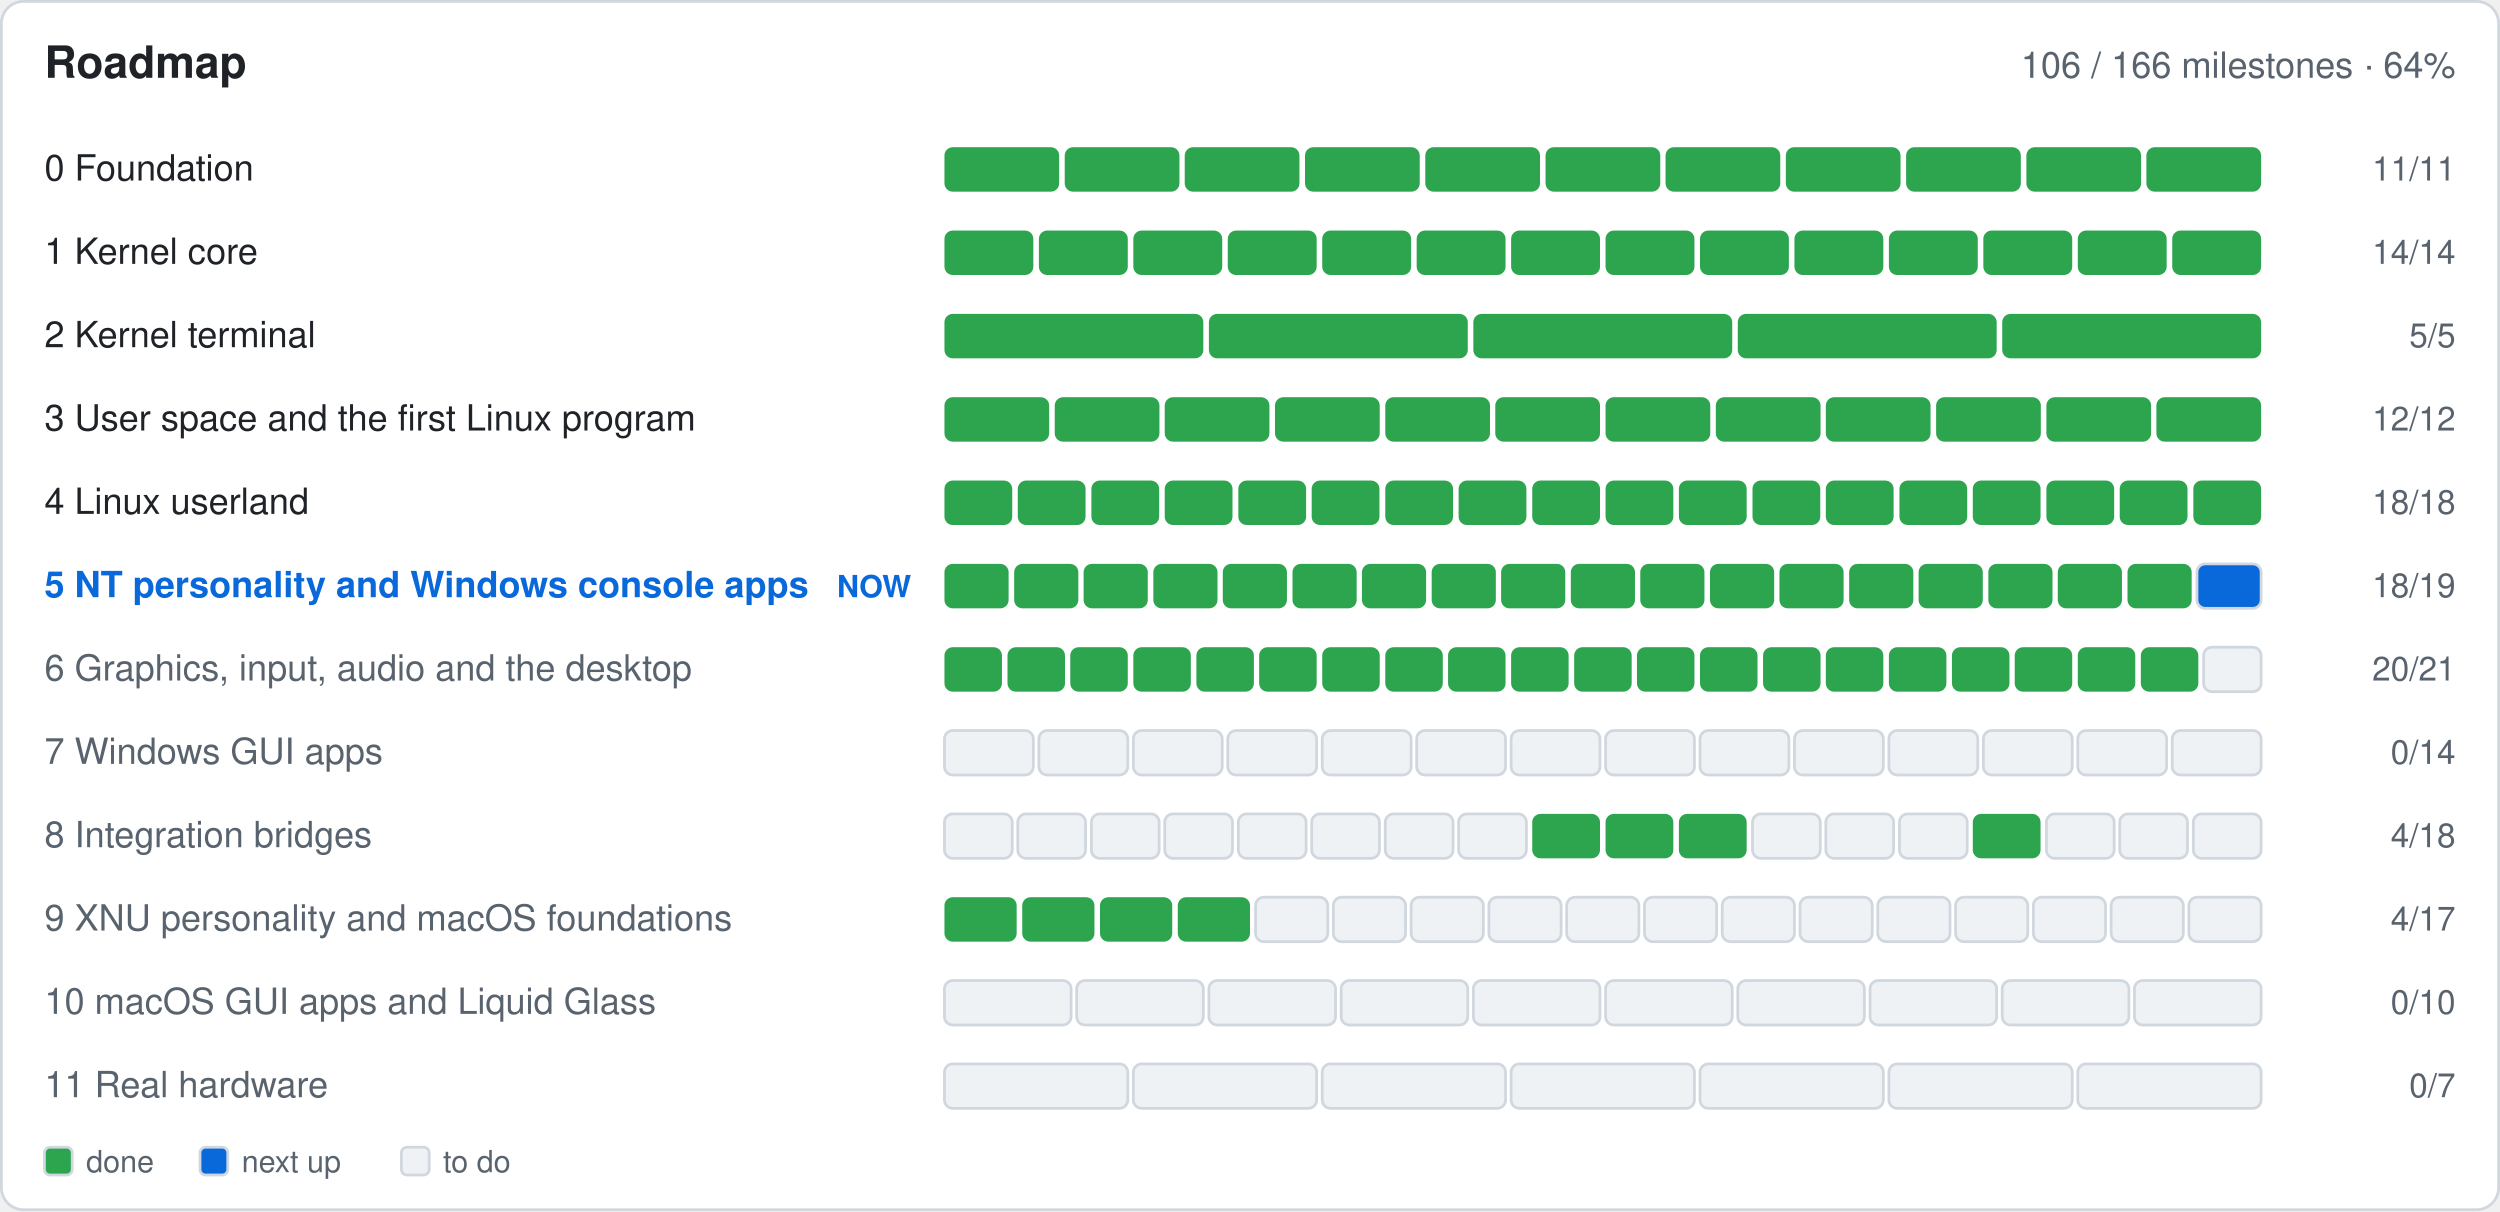
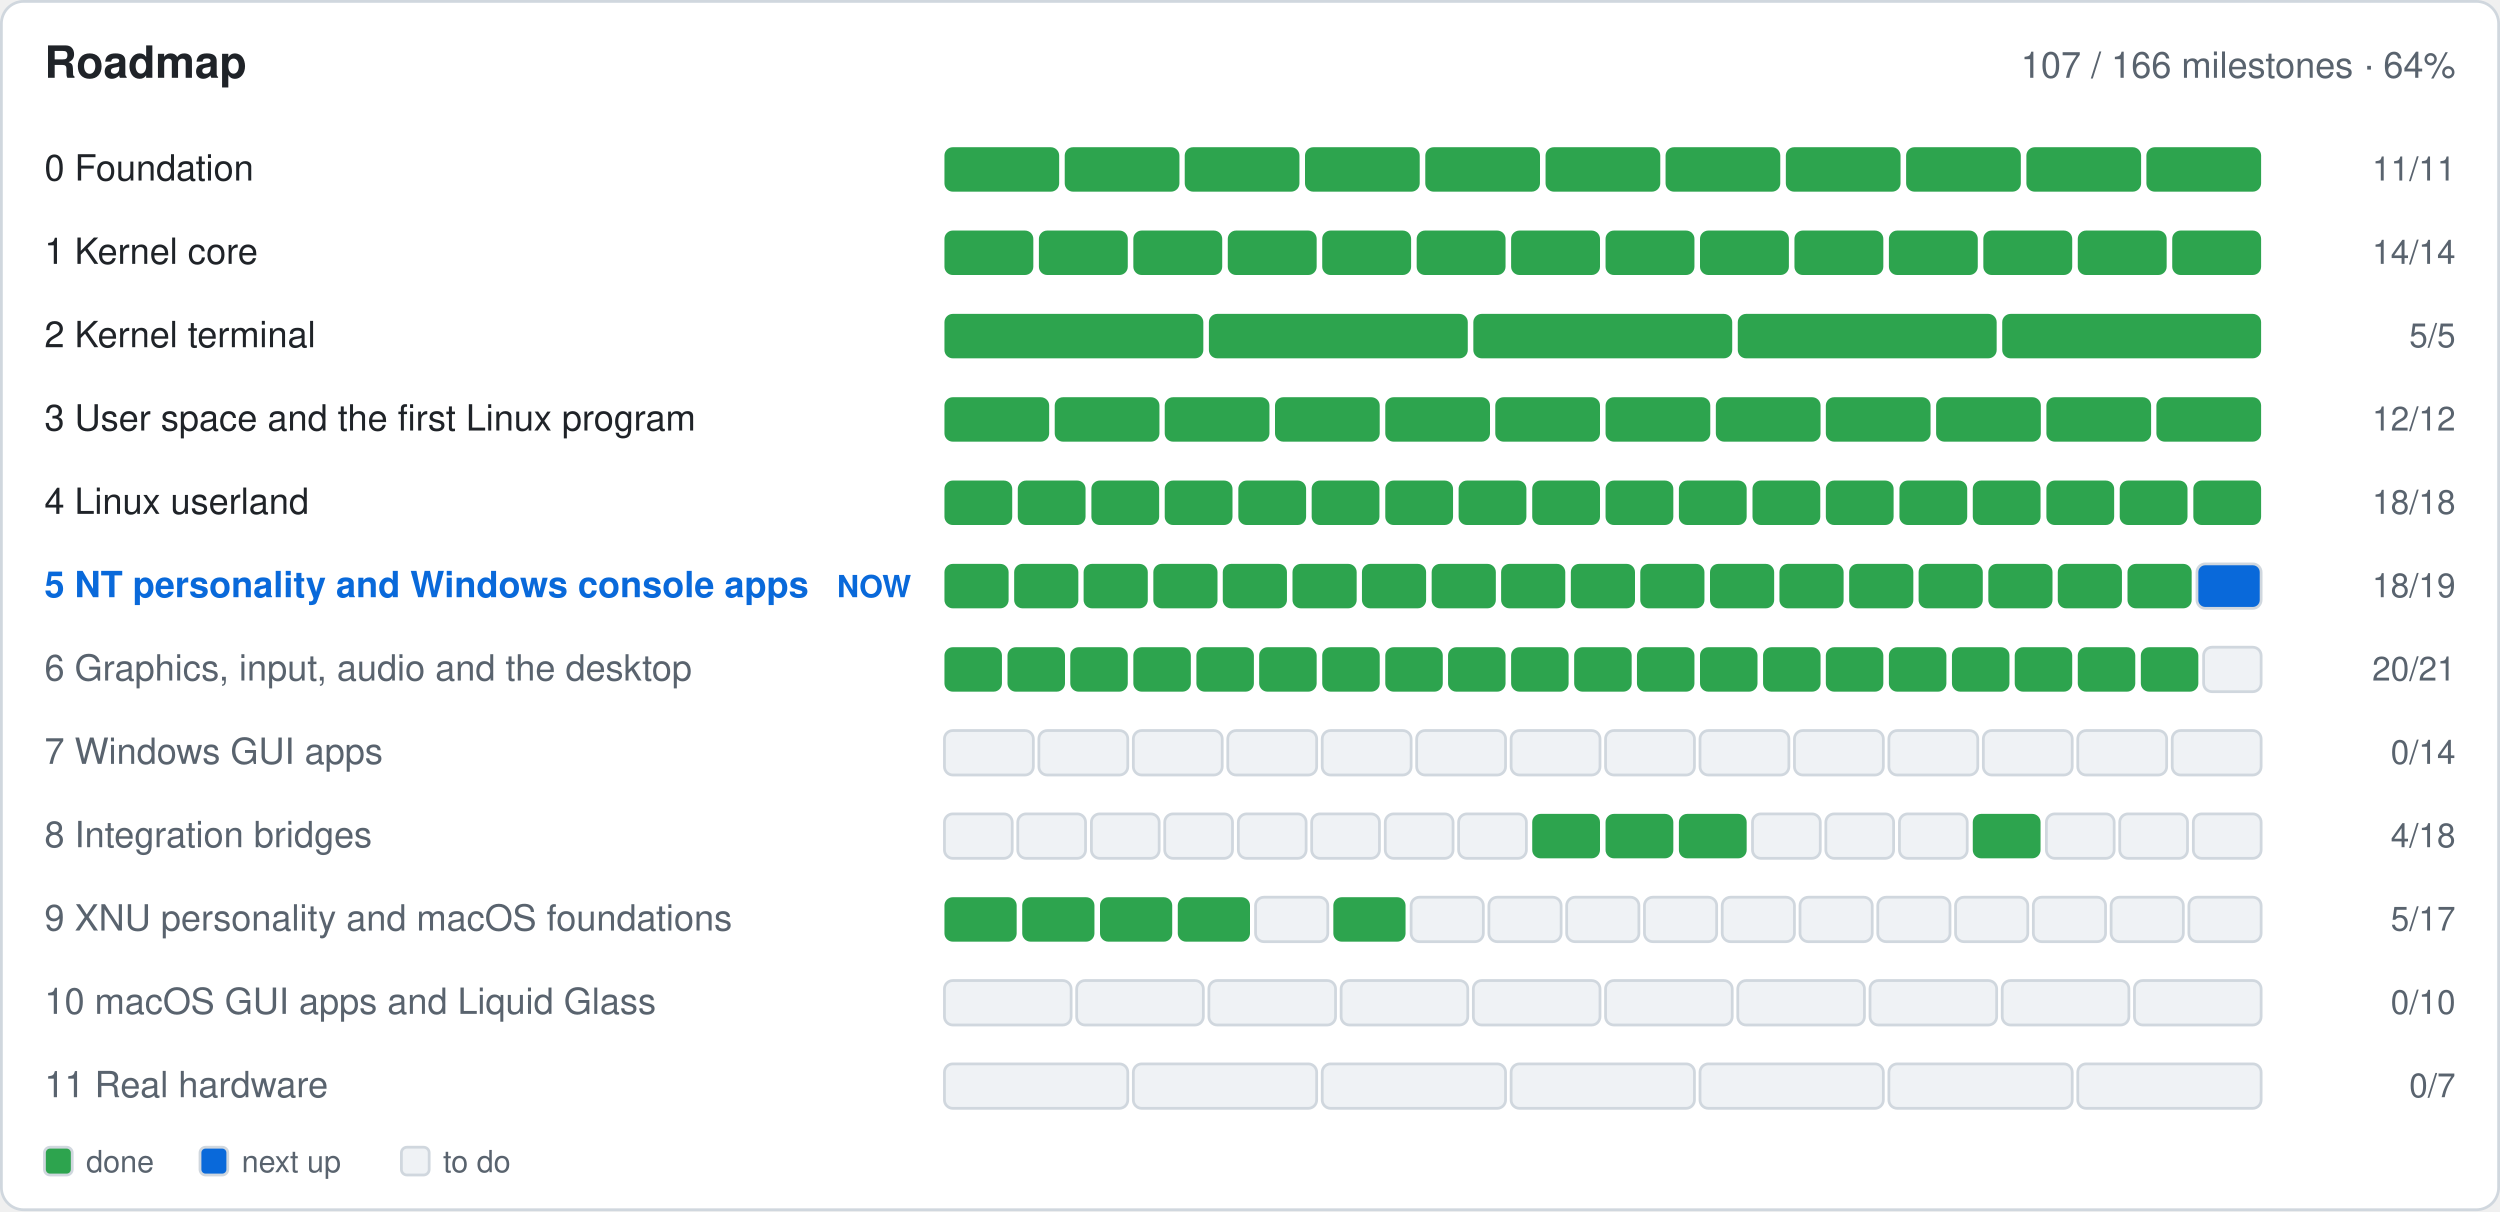
- <svg xmlns="http://www.w3.org/2000/svg" width="900" height="436" viewBox="0 0 900 436" role="img" aria-label="Roadmap: 106 of 166 milestones done">
+ <svg xmlns="http://www.w3.org/2000/svg" width="900" height="436" viewBox="0 0 900 436" role="img" aria-label="Roadmap: 107 of 166 milestones done">
  <rect x="0.5" y="0.5" width="899.0" height="435.0" fill="#ffffff" rx="8" stroke="#d0d7de" />
  <text x="16.0" y="28.0" font-family="-apple-system,BlinkMacSystemFont,'Segoe UI',Helvetica,Arial,sans-serif" font-size="16" font-weight="600" fill="#1f2328" text-anchor="start">Roadmap</text>
-   <text x="884.0" y="28.0" font-family="-apple-system,BlinkMacSystemFont,'Segoe UI',Helvetica,Arial,sans-serif" font-size="13" font-weight="400" fill="#59636e" text-anchor="end">106 / 166 milestones · 64%</text>
+   <text x="884.0" y="28.0" font-family="-apple-system,BlinkMacSystemFont,'Segoe UI',Helvetica,Arial,sans-serif" font-size="13" font-weight="400" fill="#59636e" text-anchor="end">107 / 166 milestones · 64%</text>
  <text x="16.0" y="65.0" font-family="-apple-system,BlinkMacSystemFont,'Segoe UI',Helvetica,Arial,sans-serif" font-size="13" font-weight="400" fill="#1f2328" text-anchor="start"> 0  Foundation</text>
  <g>
    <rect x="340.0" y="53.0" width="41.3" height="16.0" fill="#2da44e" rx="3" />
  </g>
  <g>
    <rect x="383.3" y="53.0" width="41.3" height="16.0" fill="#2da44e" rx="3" />
  </g>
  <g>
    <rect x="426.5" y="53.0" width="41.3" height="16.0" fill="#2da44e" rx="3" />
  </g>
  <g>
    <rect x="469.8" y="53.0" width="41.3" height="16.0" fill="#2da44e" rx="3" />
  </g>
  <g>
    <rect x="513.1" y="53.0" width="41.3" height="16.0" fill="#2da44e" rx="3" />
  </g>
  <g>
    <rect x="556.4" y="53.0" width="41.3" height="16.0" fill="#2da44e" rx="3" />
  </g>
  <g>
    <rect x="599.6" y="53.0" width="41.3" height="16.0" fill="#2da44e" rx="3" />
  </g>
  <g>
    <rect x="642.9" y="53.0" width="41.3" height="16.0" fill="#2da44e" rx="3" />
  </g>
  <g>
    <rect x="686.2" y="53.0" width="41.3" height="16.0" fill="#2da44e" rx="3" />
  </g>
  <g>
    <rect x="729.5" y="53.0" width="41.3" height="16.0" fill="#2da44e" rx="3" />
  </g>
  <g>
    <rect x="772.7" y="53.0" width="41.3" height="16.0" fill="#2da44e" rx="3" />
  </g>
  <text x="884.0" y="65.0" font-family="-apple-system,BlinkMacSystemFont,'Segoe UI',Helvetica,Arial,sans-serif" font-size="12" font-weight="400" fill="#59636e" text-anchor="end">11/11</text>
  <text x="16.0" y="95.0" font-family="-apple-system,BlinkMacSystemFont,'Segoe UI',Helvetica,Arial,sans-serif" font-size="13" font-weight="400" fill="#1f2328" text-anchor="start"> 1  Kernel core</text>
  <g>
    <rect x="340.0" y="83.0" width="32.0" height="16.0" fill="#2da44e" rx="3" />
  </g>
  <g>
    <rect x="374.0" y="83.0" width="32.0" height="16.0" fill="#2da44e" rx="3" />
  </g>
  <g>
    <rect x="408.0" y="83.0" width="32.0" height="16.0" fill="#2da44e" rx="3" />
  </g>
  <g>
    <rect x="442.0" y="83.0" width="32.0" height="16.0" fill="#2da44e" rx="3" />
  </g>
  <g>
    <rect x="476.0" y="83.0" width="32.0" height="16.0" fill="#2da44e" rx="3" />
  </g>
  <g>
    <rect x="510.0" y="83.0" width="32.0" height="16.0" fill="#2da44e" rx="3" />
  </g>
  <g>
    <rect x="544.0" y="83.0" width="32.0" height="16.0" fill="#2da44e" rx="3" />
  </g>
  <g>
    <rect x="578.0" y="83.0" width="32.0" height="16.0" fill="#2da44e" rx="3" />
  </g>
  <g>
    <rect x="612.0" y="83.0" width="32.0" height="16.0" fill="#2da44e" rx="3" />
  </g>
  <g>
    <rect x="646.0" y="83.0" width="32.0" height="16.0" fill="#2da44e" rx="3" />
  </g>
  <g>
    <rect x="680.0" y="83.0" width="32.0" height="16.0" fill="#2da44e" rx="3" />
  </g>
  <g>
    <rect x="714.0" y="83.0" width="32.0" height="16.0" fill="#2da44e" rx="3" />
  </g>
  <g>
    <rect x="748.0" y="83.0" width="32.0" height="16.0" fill="#2da44e" rx="3" />
  </g>
  <g>
    <rect x="782.0" y="83.0" width="32.0" height="16.0" fill="#2da44e" rx="3" />
  </g>
  <text x="884.0" y="95.0" font-family="-apple-system,BlinkMacSystemFont,'Segoe UI',Helvetica,Arial,sans-serif" font-size="12" font-weight="400" fill="#59636e" text-anchor="end">14/14</text>
  <text x="16.0" y="125.0" font-family="-apple-system,BlinkMacSystemFont,'Segoe UI',Helvetica,Arial,sans-serif" font-size="13" font-weight="400" fill="#1f2328" text-anchor="start"> 2  Kernel terminal</text>
  <g>
    <rect x="340.0" y="113.0" width="93.2" height="16.0" fill="#2da44e" rx="3" />
  </g>
  <g>
    <rect x="435.2" y="113.0" width="93.2" height="16.0" fill="#2da44e" rx="3" />
  </g>
  <g>
    <rect x="530.4" y="113.0" width="93.2" height="16.0" fill="#2da44e" rx="3" />
  </g>
  <g>
    <rect x="625.6" y="113.0" width="93.2" height="16.0" fill="#2da44e" rx="3" />
  </g>
  <g>
    <rect x="720.8" y="113.0" width="93.2" height="16.0" fill="#2da44e" rx="3" />
  </g>
  <text x="884.0" y="125.0" font-family="-apple-system,BlinkMacSystemFont,'Segoe UI',Helvetica,Arial,sans-serif" font-size="12" font-weight="400" fill="#59636e" text-anchor="end">5/5</text>
  <text x="16.0" y="155.0" font-family="-apple-system,BlinkMacSystemFont,'Segoe UI',Helvetica,Arial,sans-serif" font-size="13" font-weight="400" fill="#1f2328" text-anchor="start"> 3  User space and the first Linux program</text>
  <g>
    <rect x="340.0" y="143.0" width="37.7" height="16.0" fill="#2da44e" rx="3" />
  </g>
  <g>
    <rect x="379.7" y="143.0" width="37.7" height="16.0" fill="#2da44e" rx="3" />
  </g>
  <g>
    <rect x="419.3" y="143.0" width="37.7" height="16.0" fill="#2da44e" rx="3" />
  </g>
  <g>
    <rect x="459.0" y="143.0" width="37.7" height="16.0" fill="#2da44e" rx="3" />
  </g>
  <g>
    <rect x="498.7" y="143.0" width="37.7" height="16.0" fill="#2da44e" rx="3" />
  </g>
  <g>
    <rect x="538.3" y="143.0" width="37.7" height="16.0" fill="#2da44e" rx="3" />
  </g>
  <g>
    <rect x="578.0" y="143.0" width="37.7" height="16.0" fill="#2da44e" rx="3" />
  </g>
  <g>
    <rect x="617.7" y="143.0" width="37.7" height="16.0" fill="#2da44e" rx="3" />
  </g>
  <g>
    <rect x="657.3" y="143.0" width="37.7" height="16.0" fill="#2da44e" rx="3" />
  </g>
  <g>
    <rect x="697.0" y="143.0" width="37.7" height="16.0" fill="#2da44e" rx="3" />
  </g>
  <g>
    <rect x="736.7" y="143.0" width="37.7" height="16.0" fill="#2da44e" rx="3" />
  </g>
  <g>
    <rect x="776.3" y="143.0" width="37.7" height="16.0" fill="#2da44e" rx="3" />
  </g>
  <text x="884.0" y="155.0" font-family="-apple-system,BlinkMacSystemFont,'Segoe UI',Helvetica,Arial,sans-serif" font-size="12" font-weight="400" fill="#59636e" text-anchor="end">12/12</text>
  <text x="16.0" y="185.0" font-family="-apple-system,BlinkMacSystemFont,'Segoe UI',Helvetica,Arial,sans-serif" font-size="13" font-weight="400" fill="#1f2328" text-anchor="start"> 4  Linux userland</text>
  <g>
    <rect x="340.0" y="173.0" width="24.4" height="16.0" fill="#2da44e" rx="3" />
  </g>
  <g>
    <rect x="366.4" y="173.0" width="24.4" height="16.0" fill="#2da44e" rx="3" />
  </g>
  <g>
    <rect x="392.9" y="173.0" width="24.4" height="16.0" fill="#2da44e" rx="3" />
  </g>
  <g>
    <rect x="419.3" y="173.0" width="24.4" height="16.0" fill="#2da44e" rx="3" />
  </g>
  <g>
    <rect x="445.8" y="173.0" width="24.4" height="16.0" fill="#2da44e" rx="3" />
  </g>
  <g>
    <rect x="472.2" y="173.0" width="24.4" height="16.0" fill="#2da44e" rx="3" />
  </g>
  <g>
    <rect x="498.7" y="173.0" width="24.4" height="16.0" fill="#2da44e" rx="3" />
  </g>
  <g>
    <rect x="525.1" y="173.0" width="24.4" height="16.0" fill="#2da44e" rx="3" />
  </g>
  <g>
    <rect x="551.6" y="173.0" width="24.4" height="16.0" fill="#2da44e" rx="3" />
  </g>
  <g>
    <rect x="578.0" y="173.0" width="24.4" height="16.0" fill="#2da44e" rx="3" />
  </g>
  <g>
    <rect x="604.4" y="173.0" width="24.4" height="16.0" fill="#2da44e" rx="3" />
  </g>
  <g>
    <rect x="630.9" y="173.0" width="24.4" height="16.0" fill="#2da44e" rx="3" />
  </g>
  <g>
    <rect x="657.3" y="173.0" width="24.4" height="16.0" fill="#2da44e" rx="3" />
  </g>
  <g>
    <rect x="683.8" y="173.0" width="24.4" height="16.0" fill="#2da44e" rx="3" />
  </g>
  <g>
    <rect x="710.2" y="173.0" width="24.4" height="16.0" fill="#2da44e" rx="3" />
  </g>
  <g>
    <rect x="736.7" y="173.0" width="24.4" height="16.0" fill="#2da44e" rx="3" />
  </g>
  <g>
    <rect x="763.1" y="173.0" width="24.4" height="16.0" fill="#2da44e" rx="3" />
  </g>
  <g>
    <rect x="789.6" y="173.0" width="24.4" height="16.0" fill="#2da44e" rx="3" />
  </g>
  <text x="884.0" y="185.0" font-family="-apple-system,BlinkMacSystemFont,'Segoe UI',Helvetica,Arial,sans-serif" font-size="12" font-weight="400" fill="#59636e" text-anchor="end">18/18</text>
  <text x="16.0" y="215.0" font-family="-apple-system,BlinkMacSystemFont,'Segoe UI',Helvetica,Arial,sans-serif" font-size="13" font-weight="600" fill="#0969da" text-anchor="start"> 5  NT personality and Windows console apps</text>
  <text x="328.0" y="215.0" font-family="-apple-system,BlinkMacSystemFont,'Segoe UI',Helvetica,Arial,sans-serif" font-size="11" font-weight="600" fill="#0969da" text-anchor="end">NOW</text>
  <g>
    <rect x="340.0" y="203.0" width="23.1" height="16.0" fill="#2da44e" rx="3" />
  </g>
  <g>
    <rect x="365.1" y="203.0" width="23.1" height="16.0" fill="#2da44e" rx="3" />
  </g>
  <g>
    <rect x="390.1" y="203.0" width="23.1" height="16.0" fill="#2da44e" rx="3" />
  </g>
  <g>
    <rect x="415.2" y="203.0" width="23.1" height="16.0" fill="#2da44e" rx="3" />
  </g>
  <g>
    <rect x="440.2" y="203.0" width="23.1" height="16.0" fill="#2da44e" rx="3" />
  </g>
  <g>
    <rect x="465.3" y="203.0" width="23.1" height="16.0" fill="#2da44e" rx="3" />
  </g>
  <g>
    <rect x="490.3" y="203.0" width="23.1" height="16.0" fill="#2da44e" rx="3" />
  </g>
  <g>
    <rect x="515.4" y="203.0" width="23.1" height="16.0" fill="#2da44e" rx="3" />
  </g>
  <g>
    <rect x="540.4" y="203.0" width="23.1" height="16.0" fill="#2da44e" rx="3" />
  </g>
  <g>
    <rect x="565.5" y="203.0" width="23.1" height="16.0" fill="#2da44e" rx="3" />
  </g>
  <g>
    <rect x="590.5" y="203.0" width="23.1" height="16.0" fill="#2da44e" rx="3" />
  </g>
  <g>
    <rect x="615.6" y="203.0" width="23.1" height="16.0" fill="#2da44e" rx="3" />
  </g>
  <g>
    <rect x="640.6" y="203.0" width="23.1" height="16.0" fill="#2da44e" rx="3" />
  </g>
  <g>
    <rect x="665.7" y="203.0" width="23.1" height="16.0" fill="#2da44e" rx="3" />
  </g>
  <g>
    <rect x="690.7" y="203.0" width="23.1" height="16.0" fill="#2da44e" rx="3" />
  </g>
  <g>
    <rect x="715.8" y="203.0" width="23.1" height="16.0" fill="#2da44e" rx="3" />
  </g>
  <g>
    <rect x="740.8" y="203.0" width="23.1" height="16.0" fill="#2da44e" rx="3" />
  </g>
  <g>
    <rect x="765.9" y="203.0" width="23.1" height="16.0" fill="#2da44e" rx="3" />
  </g>
  <g>
    <rect x="790.9" y="203.0" width="23.1" height="16.0" fill="#0969da" rx="3" stroke="#d0d7de" />
  </g>
  <text x="884.0" y="215.0" font-family="-apple-system,BlinkMacSystemFont,'Segoe UI',Helvetica,Arial,sans-serif" font-size="12" font-weight="400" fill="#59636e" text-anchor="end">18/19</text>
  <text x="16.0" y="245.0" font-family="-apple-system,BlinkMacSystemFont,'Segoe UI',Helvetica,Arial,sans-serif" font-size="13" font-weight="400" fill="#59636e" text-anchor="start"> 6  Graphics, input, audio and the desktop</text>
  <g>
    <rect x="340.0" y="233.0" width="20.7" height="16.0" fill="#2da44e" rx="3" />
  </g>
  <g>
    <rect x="362.7" y="233.0" width="20.7" height="16.0" fill="#2da44e" rx="3" />
  </g>
  <g>
    <rect x="385.3" y="233.0" width="20.7" height="16.0" fill="#2da44e" rx="3" />
  </g>
  <g>
    <rect x="408.0" y="233.0" width="20.7" height="16.0" fill="#2da44e" rx="3" />
  </g>
  <g>
    <rect x="430.7" y="233.0" width="20.7" height="16.0" fill="#2da44e" rx="3" />
  </g>
  <g>
    <rect x="453.3" y="233.0" width="20.7" height="16.0" fill="#2da44e" rx="3" />
  </g>
  <g>
    <rect x="476.0" y="233.0" width="20.7" height="16.0" fill="#2da44e" rx="3" />
  </g>
  <g>
    <rect x="498.7" y="233.0" width="20.7" height="16.0" fill="#2da44e" rx="3" />
  </g>
  <g>
    <rect x="521.3" y="233.0" width="20.7" height="16.0" fill="#2da44e" rx="3" />
  </g>
  <g>
    <rect x="544.0" y="233.0" width="20.7" height="16.0" fill="#2da44e" rx="3" />
  </g>
  <g>
    <rect x="566.7" y="233.0" width="20.7" height="16.0" fill="#2da44e" rx="3" />
  </g>
  <g>
    <rect x="589.3" y="233.0" width="20.7" height="16.0" fill="#2da44e" rx="3" />
  </g>
  <g>
    <rect x="612.0" y="233.0" width="20.7" height="16.0" fill="#2da44e" rx="3" />
  </g>
  <g>
    <rect x="634.7" y="233.0" width="20.7" height="16.0" fill="#2da44e" rx="3" />
  </g>
  <g>
    <rect x="657.3" y="233.0" width="20.7" height="16.0" fill="#2da44e" rx="3" />
  </g>
  <g>
    <rect x="680.0" y="233.0" width="20.7" height="16.0" fill="#2da44e" rx="3" />
  </g>
  <g>
    <rect x="702.7" y="233.0" width="20.7" height="16.0" fill="#2da44e" rx="3" />
  </g>
  <g>
    <rect x="725.3" y="233.0" width="20.7" height="16.0" fill="#2da44e" rx="3" />
  </g>
  <g>
    <rect x="748.0" y="233.0" width="20.7" height="16.0" fill="#2da44e" rx="3" />
  </g>
  <g>
    <rect x="770.7" y="233.0" width="20.7" height="16.0" fill="#2da44e" rx="3" />
  </g>
  <g>
    <rect x="793.3" y="233.0" width="20.7" height="16.0" fill="#eff2f5" rx="3" stroke="#d0d7de" />
  </g>
  <text x="884.0" y="245.0" font-family="-apple-system,BlinkMacSystemFont,'Segoe UI',Helvetica,Arial,sans-serif" font-size="12" font-weight="400" fill="#59636e" text-anchor="end">20/21</text>
  <text x="16.0" y="275.0" font-family="-apple-system,BlinkMacSystemFont,'Segoe UI',Helvetica,Arial,sans-serif" font-size="13" font-weight="400" fill="#59636e" text-anchor="start"> 7  Windows GUI apps</text>
  <g>
    <rect x="340.0" y="263.0" width="32.0" height="16.0" fill="#eff2f5" rx="3" stroke="#d0d7de" />
  </g>
  <g>
    <rect x="374.0" y="263.0" width="32.0" height="16.0" fill="#eff2f5" rx="3" stroke="#d0d7de" />
  </g>
  <g>
    <rect x="408.0" y="263.0" width="32.0" height="16.0" fill="#eff2f5" rx="3" stroke="#d0d7de" />
  </g>
  <g>
    <rect x="442.0" y="263.0" width="32.0" height="16.0" fill="#eff2f5" rx="3" stroke="#d0d7de" />
  </g>
  <g>
    <rect x="476.0" y="263.0" width="32.0" height="16.0" fill="#eff2f5" rx="3" stroke="#d0d7de" />
  </g>
  <g>
    <rect x="510.0" y="263.0" width="32.0" height="16.0" fill="#eff2f5" rx="3" stroke="#d0d7de" />
  </g>
  <g>
    <rect x="544.0" y="263.0" width="32.0" height="16.0" fill="#eff2f5" rx="3" stroke="#d0d7de" />
  </g>
  <g>
    <rect x="578.0" y="263.0" width="32.0" height="16.0" fill="#eff2f5" rx="3" stroke="#d0d7de" />
  </g>
  <g>
    <rect x="612.0" y="263.0" width="32.0" height="16.0" fill="#eff2f5" rx="3" stroke="#d0d7de" />
  </g>
  <g>
    <rect x="646.0" y="263.0" width="32.0" height="16.0" fill="#eff2f5" rx="3" stroke="#d0d7de" />
  </g>
  <g>
    <rect x="680.0" y="263.0" width="32.0" height="16.0" fill="#eff2f5" rx="3" stroke="#d0d7de" />
  </g>
  <g>
    <rect x="714.0" y="263.0" width="32.0" height="16.0" fill="#eff2f5" rx="3" stroke="#d0d7de" />
  </g>
  <g>
    <rect x="748.0" y="263.0" width="32.0" height="16.0" fill="#eff2f5" rx="3" stroke="#d0d7de" />
  </g>
  <g>
    <rect x="782.0" y="263.0" width="32.0" height="16.0" fill="#eff2f5" rx="3" stroke="#d0d7de" />
  </g>
  <text x="884.0" y="275.0" font-family="-apple-system,BlinkMacSystemFont,'Segoe UI',Helvetica,Arial,sans-serif" font-size="12" font-weight="400" fill="#59636e" text-anchor="end">0/14</text>
  <text x="16.0" y="305.0" font-family="-apple-system,BlinkMacSystemFont,'Segoe UI',Helvetica,Arial,sans-serif" font-size="13" font-weight="400" fill="#59636e" text-anchor="start"> 8  Integration bridges</text>
  <g>
    <rect x="340.0" y="293.0" width="24.4" height="16.0" fill="#eff2f5" rx="3" stroke="#d0d7de" />
  </g>
  <g>
    <rect x="366.4" y="293.0" width="24.4" height="16.0" fill="#eff2f5" rx="3" stroke="#d0d7de" />
  </g>
  <g>
    <rect x="392.9" y="293.0" width="24.4" height="16.0" fill="#eff2f5" rx="3" stroke="#d0d7de" />
  </g>
  <g>
    <rect x="419.3" y="293.0" width="24.4" height="16.0" fill="#eff2f5" rx="3" stroke="#d0d7de" />
  </g>
  <g>
    <rect x="445.8" y="293.0" width="24.4" height="16.0" fill="#eff2f5" rx="3" stroke="#d0d7de" />
  </g>
  <g>
    <rect x="472.2" y="293.0" width="24.4" height="16.0" fill="#eff2f5" rx="3" stroke="#d0d7de" />
  </g>
  <g>
    <rect x="498.7" y="293.0" width="24.4" height="16.0" fill="#eff2f5" rx="3" stroke="#d0d7de" />
  </g>
  <g>
    <rect x="525.1" y="293.0" width="24.4" height="16.0" fill="#eff2f5" rx="3" stroke="#d0d7de" />
  </g>
  <g>
    <rect x="551.6" y="293.0" width="24.4" height="16.0" fill="#2da44e" rx="3" />
  </g>
  <g>
    <rect x="578.0" y="293.0" width="24.4" height="16.0" fill="#2da44e" rx="3" />
  </g>
  <g>
    <rect x="604.4" y="293.0" width="24.4" height="16.0" fill="#2da44e" rx="3" />
  </g>
  <g>
    <rect x="630.9" y="293.0" width="24.4" height="16.0" fill="#eff2f5" rx="3" stroke="#d0d7de" />
  </g>
  <g>
    <rect x="657.3" y="293.0" width="24.4" height="16.0" fill="#eff2f5" rx="3" stroke="#d0d7de" />
  </g>
  <g>
    <rect x="683.8" y="293.0" width="24.4" height="16.0" fill="#eff2f5" rx="3" stroke="#d0d7de" />
  </g>
  <g>
    <rect x="710.2" y="293.0" width="24.4" height="16.0" fill="#2da44e" rx="3" />
  </g>
  <g>
    <rect x="736.7" y="293.0" width="24.4" height="16.0" fill="#eff2f5" rx="3" stroke="#d0d7de" />
  </g>
  <g>
    <rect x="763.1" y="293.0" width="24.4" height="16.0" fill="#eff2f5" rx="3" stroke="#d0d7de" />
  </g>
  <g>
    <rect x="789.6" y="293.0" width="24.4" height="16.0" fill="#eff2f5" rx="3" stroke="#d0d7de" />
  </g>
  <text x="884.0" y="305.0" font-family="-apple-system,BlinkMacSystemFont,'Segoe UI',Helvetica,Arial,sans-serif" font-size="12" font-weight="400" fill="#59636e" text-anchor="end">4/18</text>
  <text x="16.0" y="335.0" font-family="-apple-system,BlinkMacSystemFont,'Segoe UI',Helvetica,Arial,sans-serif" font-size="13" font-weight="400" fill="#59636e" text-anchor="start"> 9  XNU personality and macOS foundations</text>
  <g>
    <rect x="340.0" y="323.0" width="26.0" height="16.0" fill="#2da44e" rx="3" />
  </g>
  <g>
    <rect x="368.0" y="323.0" width="26.0" height="16.0" fill="#2da44e" rx="3" />
  </g>
  <g>
    <rect x="396.0" y="323.0" width="26.0" height="16.0" fill="#2da44e" rx="3" />
  </g>
  <g>
    <rect x="424.0" y="323.0" width="26.0" height="16.0" fill="#2da44e" rx="3" />
  </g>
  <g>
    <rect x="452.0" y="323.0" width="26.0" height="16.0" fill="#eff2f5" rx="3" stroke="#d0d7de" />
  </g>
  <g>
-     <rect x="480.0" y="323.0" width="26.0" height="16.0" fill="#eff2f5" rx="3" stroke="#d0d7de" />
+     <rect x="480.0" y="323.0" width="26.0" height="16.0" fill="#2da44e" rx="3" />
  </g>
  <g>
    <rect x="508.0" y="323.0" width="26.0" height="16.0" fill="#eff2f5" rx="3" stroke="#d0d7de" />
  </g>
  <g>
    <rect x="536.0" y="323.0" width="26.0" height="16.0" fill="#eff2f5" rx="3" stroke="#d0d7de" />
  </g>
  <g>
    <rect x="564.0" y="323.0" width="26.0" height="16.0" fill="#eff2f5" rx="3" stroke="#d0d7de" />
  </g>
  <g>
    <rect x="592.0" y="323.0" width="26.0" height="16.0" fill="#eff2f5" rx="3" stroke="#d0d7de" />
  </g>
  <g>
    <rect x="620.0" y="323.0" width="26.0" height="16.0" fill="#eff2f5" rx="3" stroke="#d0d7de" />
  </g>
  <g>
    <rect x="648.0" y="323.0" width="26.0" height="16.0" fill="#eff2f5" rx="3" stroke="#d0d7de" />
  </g>
  <g>
    <rect x="676.0" y="323.0" width="26.0" height="16.0" fill="#eff2f5" rx="3" stroke="#d0d7de" />
  </g>
  <g>
    <rect x="704.0" y="323.0" width="26.0" height="16.0" fill="#eff2f5" rx="3" stroke="#d0d7de" />
  </g>
  <g>
    <rect x="732.0" y="323.0" width="26.0" height="16.0" fill="#eff2f5" rx="3" stroke="#d0d7de" />
  </g>
  <g>
    <rect x="760.0" y="323.0" width="26.0" height="16.0" fill="#eff2f5" rx="3" stroke="#d0d7de" />
  </g>
  <g>
    <rect x="788.0" y="323.0" width="26.0" height="16.0" fill="#eff2f5" rx="3" stroke="#d0d7de" />
  </g>
-   <text x="884.0" y="335.0" font-family="-apple-system,BlinkMacSystemFont,'Segoe UI',Helvetica,Arial,sans-serif" font-size="12" font-weight="400" fill="#59636e" text-anchor="end">4/17</text>
+   <text x="884.0" y="335.0" font-family="-apple-system,BlinkMacSystemFont,'Segoe UI',Helvetica,Arial,sans-serif" font-size="12" font-weight="400" fill="#59636e" text-anchor="end">5/17</text>
  <text x="16.0" y="365.0" font-family="-apple-system,BlinkMacSystemFont,'Segoe UI',Helvetica,Arial,sans-serif" font-size="13" font-weight="400" fill="#59636e" text-anchor="start">10  macOS GUI apps and Liquid Glass</text>
  <g>
    <rect x="340.0" y="353.0" width="45.6" height="16.0" fill="#eff2f5" rx="3" stroke="#d0d7de" />
  </g>
  <g>
    <rect x="387.6" y="353.0" width="45.6" height="16.0" fill="#eff2f5" rx="3" stroke="#d0d7de" />
  </g>
  <g>
    <rect x="435.2" y="353.0" width="45.6" height="16.0" fill="#eff2f5" rx="3" stroke="#d0d7de" />
  </g>
  <g>
    <rect x="482.8" y="353.0" width="45.6" height="16.0" fill="#eff2f5" rx="3" stroke="#d0d7de" />
  </g>
  <g>
    <rect x="530.4" y="353.0" width="45.6" height="16.0" fill="#eff2f5" rx="3" stroke="#d0d7de" />
  </g>
  <g>
    <rect x="578.0" y="353.0" width="45.6" height="16.0" fill="#eff2f5" rx="3" stroke="#d0d7de" />
  </g>
  <g>
    <rect x="625.6" y="353.0" width="45.6" height="16.0" fill="#eff2f5" rx="3" stroke="#d0d7de" />
  </g>
  <g>
    <rect x="673.2" y="353.0" width="45.6" height="16.0" fill="#eff2f5" rx="3" stroke="#d0d7de" />
  </g>
  <g>
    <rect x="720.8" y="353.0" width="45.6" height="16.0" fill="#eff2f5" rx="3" stroke="#d0d7de" />
  </g>
  <g>
    <rect x="768.4" y="353.0" width="45.6" height="16.0" fill="#eff2f5" rx="3" stroke="#d0d7de" />
  </g>
  <text x="884.0" y="365.0" font-family="-apple-system,BlinkMacSystemFont,'Segoe UI',Helvetica,Arial,sans-serif" font-size="12" font-weight="400" fill="#59636e" text-anchor="end">0/10</text>
  <text x="16.0" y="395.0" font-family="-apple-system,BlinkMacSystemFont,'Segoe UI',Helvetica,Arial,sans-serif" font-size="13" font-weight="400" fill="#59636e" text-anchor="start">11  Real hardware</text>
  <g>
    <rect x="340.0" y="383.0" width="66.0" height="16.0" fill="#eff2f5" rx="3" stroke="#d0d7de" />
  </g>
  <g>
    <rect x="408.0" y="383.0" width="66.0" height="16.0" fill="#eff2f5" rx="3" stroke="#d0d7de" />
  </g>
  <g>
    <rect x="476.0" y="383.0" width="66.0" height="16.0" fill="#eff2f5" rx="3" stroke="#d0d7de" />
  </g>
  <g>
    <rect x="544.0" y="383.0" width="66.0" height="16.0" fill="#eff2f5" rx="3" stroke="#d0d7de" />
  </g>
  <g>
    <rect x="612.0" y="383.0" width="66.0" height="16.0" fill="#eff2f5" rx="3" stroke="#d0d7de" />
  </g>
  <g>
    <rect x="680.0" y="383.0" width="66.0" height="16.0" fill="#eff2f5" rx="3" stroke="#d0d7de" />
  </g>
  <g>
    <rect x="748.0" y="383.0" width="66.0" height="16.0" fill="#eff2f5" rx="3" stroke="#d0d7de" />
  </g>
  <text x="884.0" y="395.0" font-family="-apple-system,BlinkMacSystemFont,'Segoe UI',Helvetica,Arial,sans-serif" font-size="12" font-weight="400" fill="#59636e" text-anchor="end">0/7</text>
  <rect x="16.0" y="413.0" width="10.0" height="10.0" fill="#2da44e" rx="2" stroke="#d0d7de" />
  <text x="31.0" y="422.0" font-family="-apple-system,BlinkMacSystemFont,'Segoe UI',Helvetica,Arial,sans-serif" font-size="11" font-weight="400" fill="#59636e" text-anchor="start">done</text>
  <rect x="72.0" y="413.0" width="10.0" height="10.0" fill="#0969da" rx="2" stroke="#d0d7de" />
  <text x="87.0" y="422.0" font-family="-apple-system,BlinkMacSystemFont,'Segoe UI',Helvetica,Arial,sans-serif" font-size="11" font-weight="400" fill="#59636e" text-anchor="start">next up</text>
  <rect x="144.5" y="413.0" width="10.0" height="10.0" fill="#eff2f5" rx="2" stroke="#d0d7de" />
  <text x="159.5" y="422.0" font-family="-apple-system,BlinkMacSystemFont,'Segoe UI',Helvetica,Arial,sans-serif" font-size="11" font-weight="400" fill="#59636e" text-anchor="start">to do</text>
</svg>
